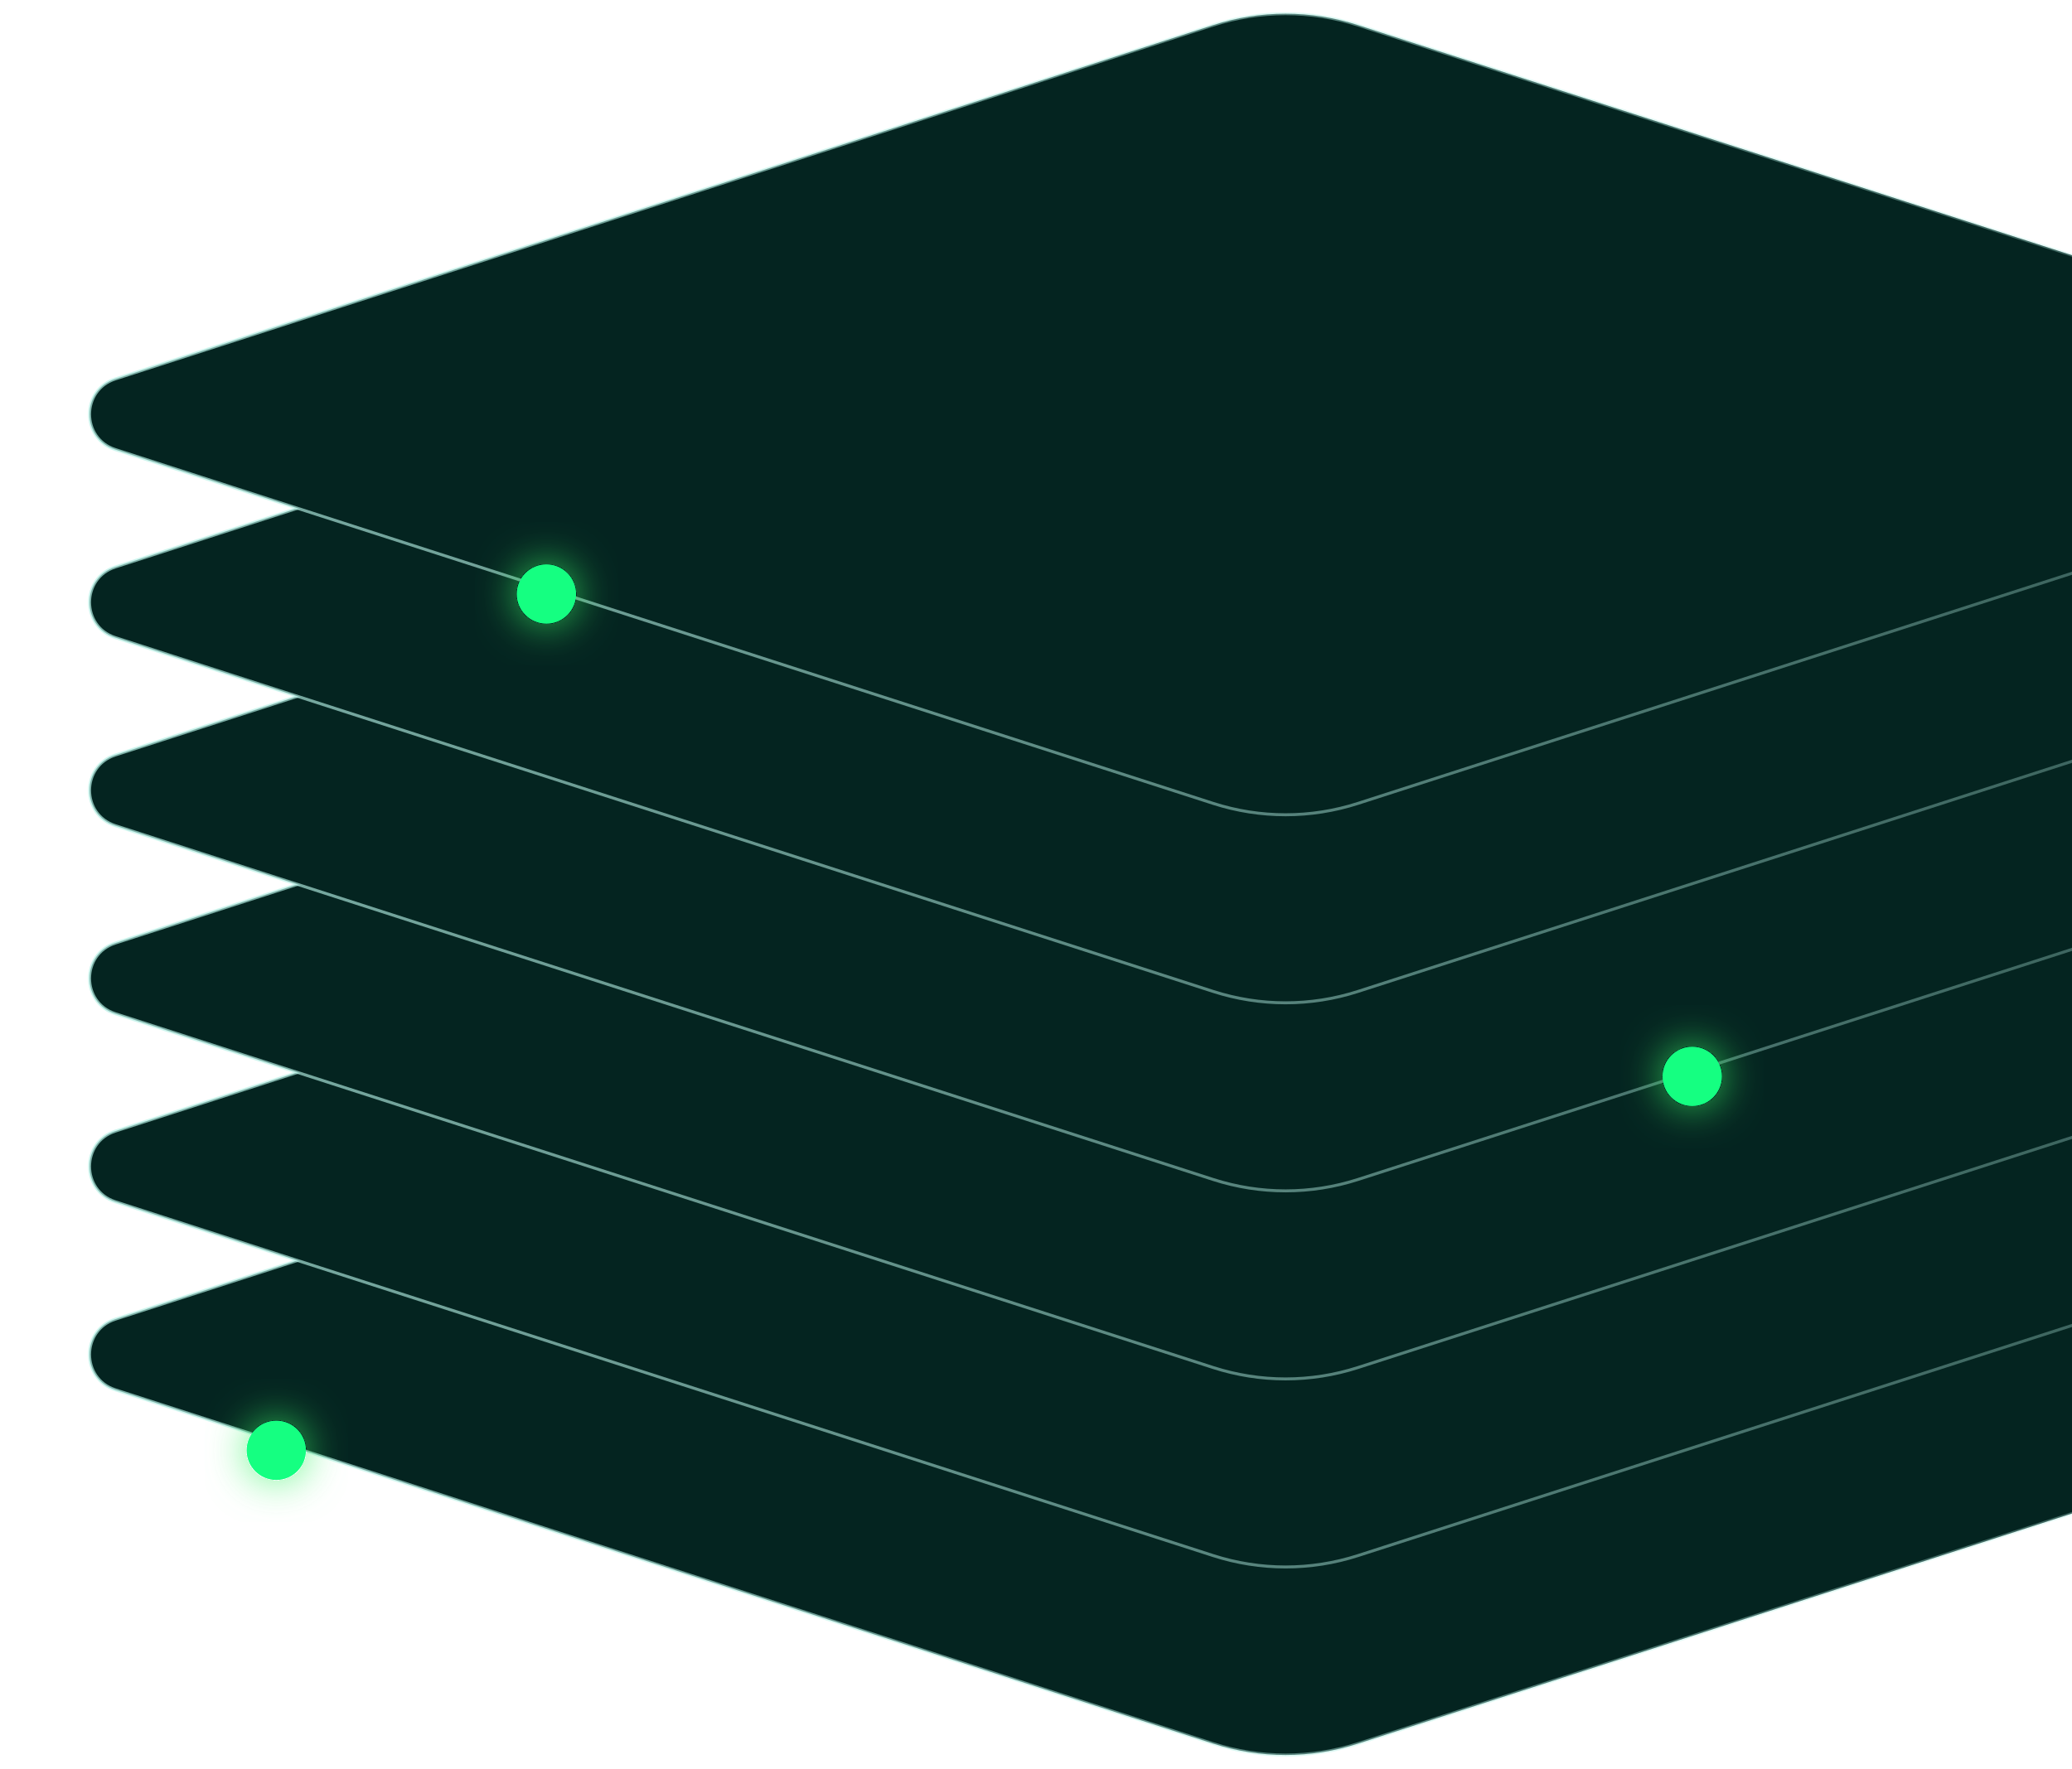
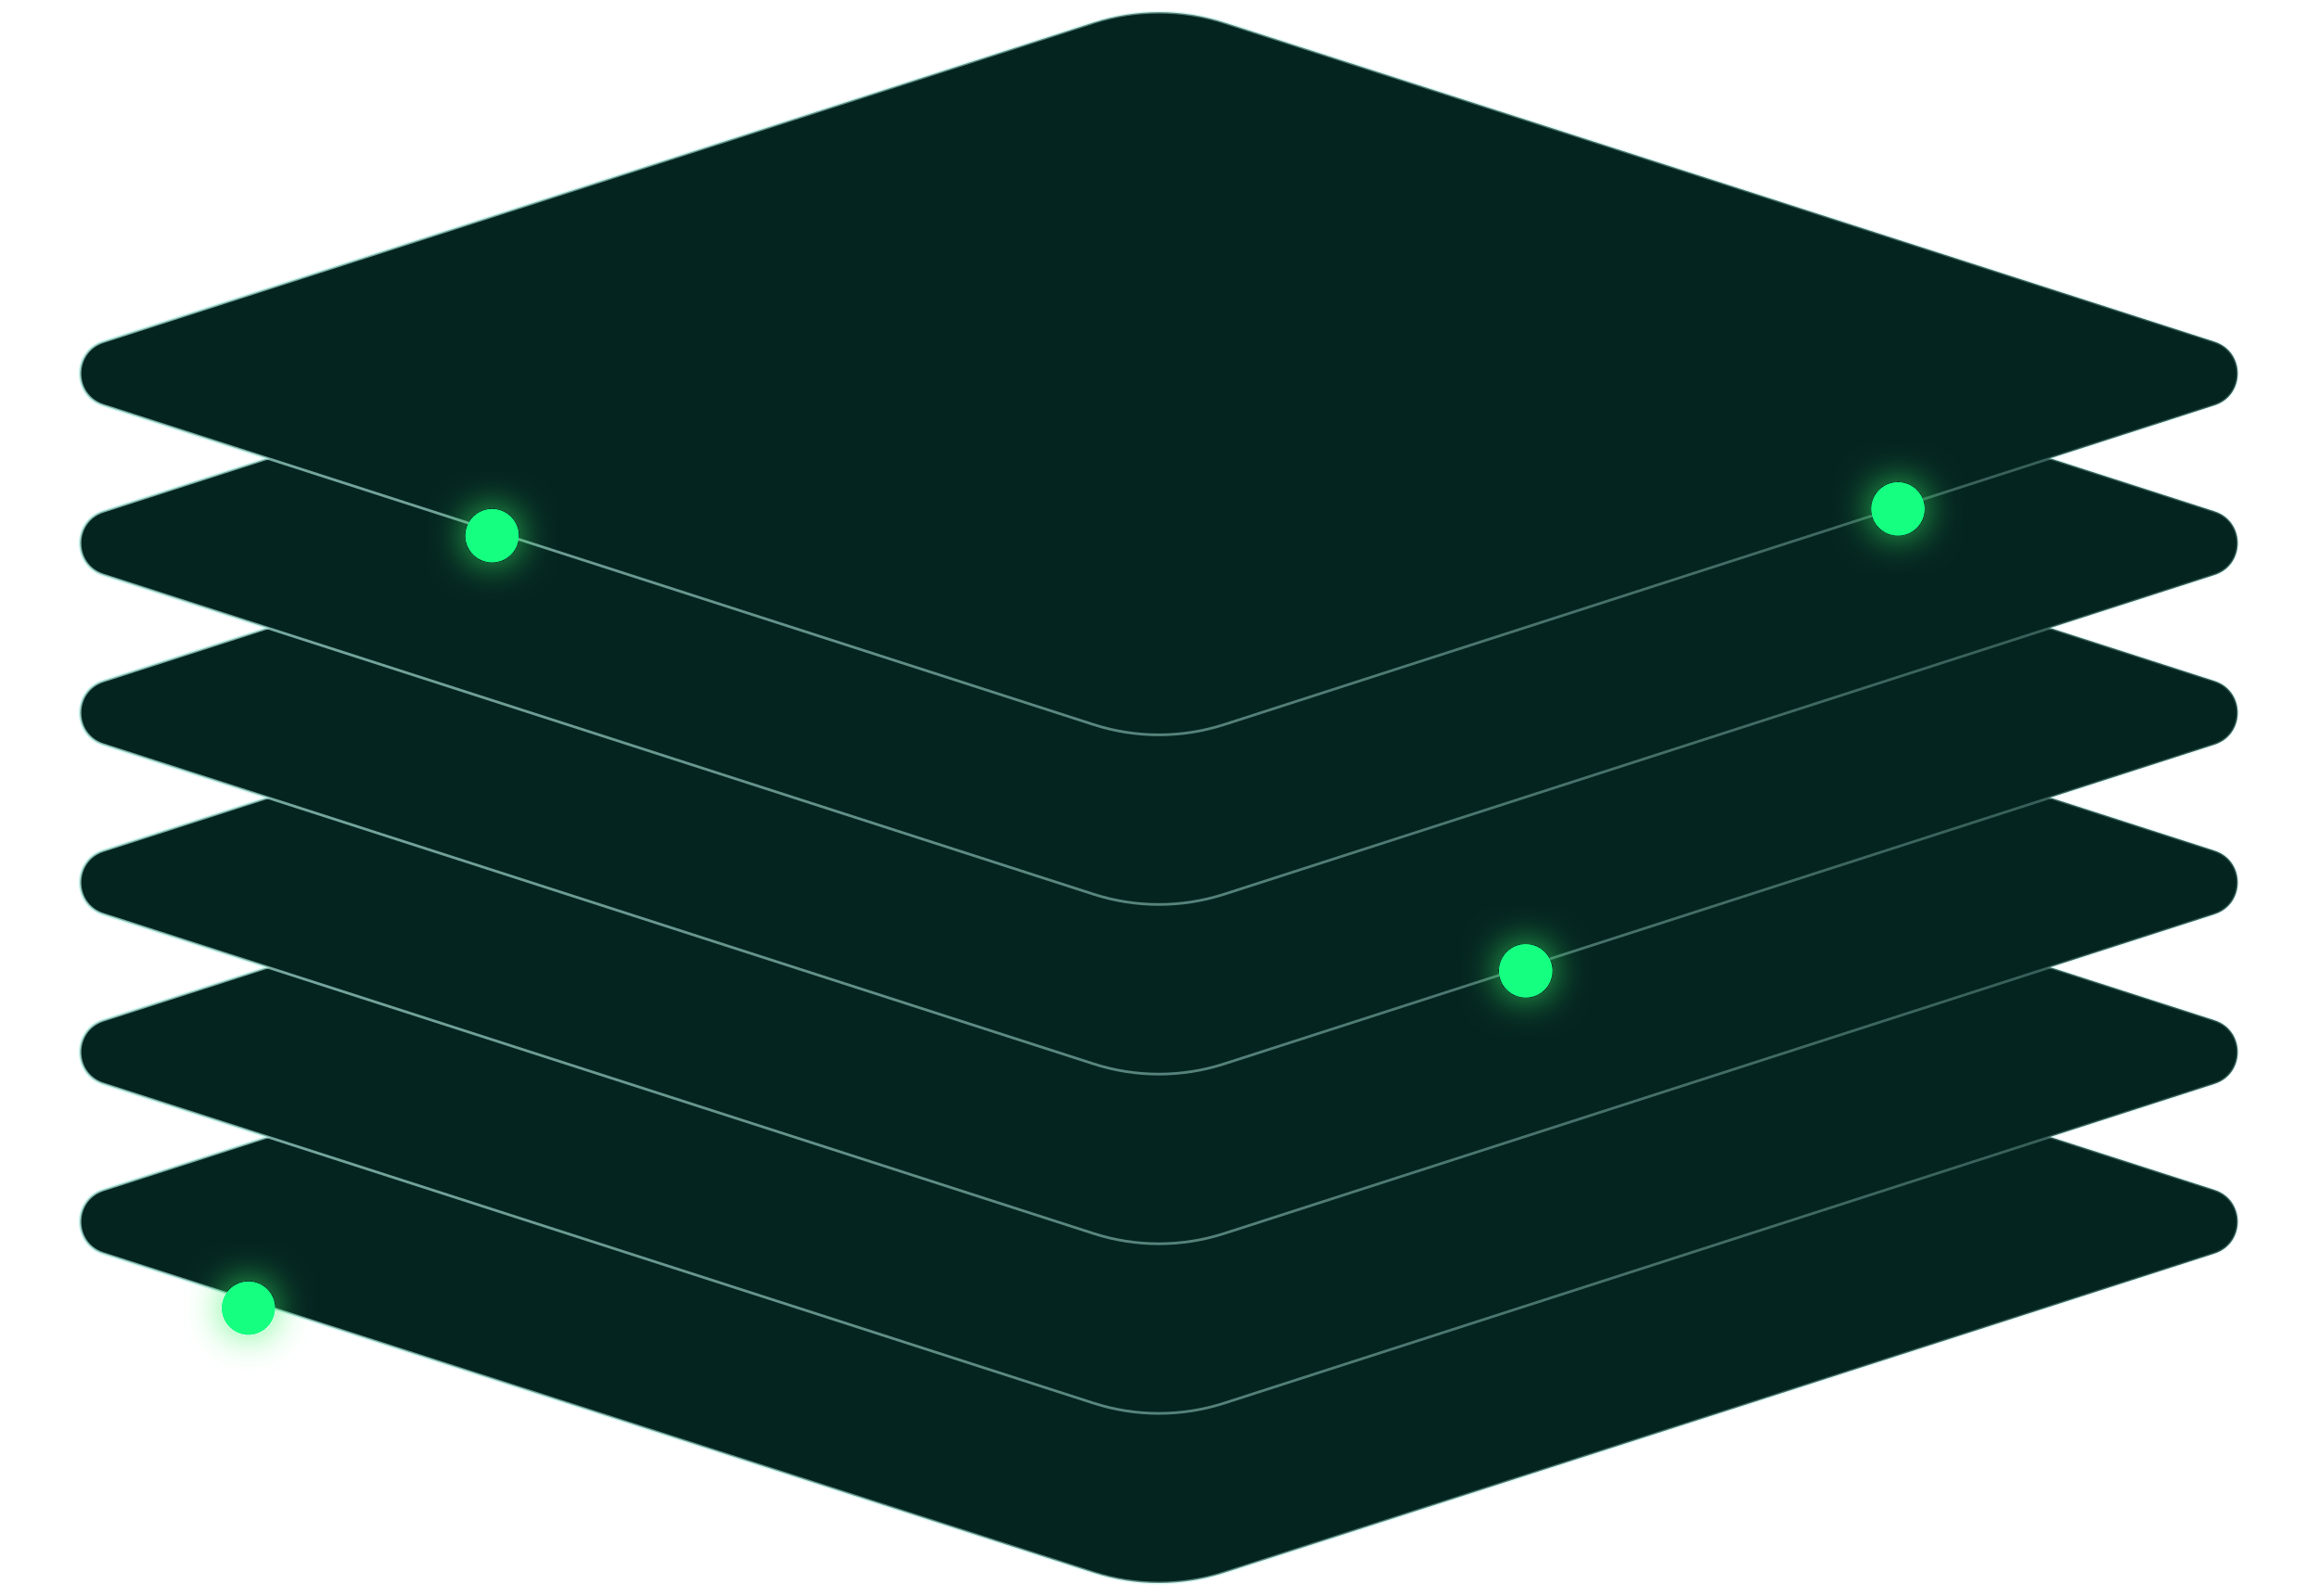
- <svg xmlns="http://www.w3.org/2000/svg" width="698" height="596" viewBox="0 0 698 596" fill="none">
-   <path d="M38.841 468.312C27.288 464.588 27.288 448.243 38.841 444.518L408.678 325.287C424.538 320.173 441.605 320.173 457.465 325.287L827.302 444.518C838.854 448.243 838.854 464.588 827.302 468.312L457.465 587.544C441.605 592.658 424.538 592.658 408.678 587.544L38.841 468.312Z" fill="#042420" stroke="url(#paint0_linear_1123_4022)" />
-   <path d="M38.841 404.946C27.288 401.222 27.288 384.877 38.841 381.152L408.678 261.92C424.538 256.807 441.605 256.807 457.465 261.92L827.302 381.152C838.854 384.877 838.854 401.222 827.302 404.946L457.465 524.178C441.605 529.291 424.538 529.291 408.678 524.178L38.841 404.946Z" fill="#042420" stroke="url(#paint1_linear_1123_4022)" />
-   <path d="M38.841 341.58C27.288 337.856 27.288 321.51 38.841 317.786L408.678 198.554C424.538 193.441 441.605 193.441 457.465 198.554L827.302 317.786C838.854 321.51 838.854 337.856 827.302 341.58L457.465 460.812C441.605 465.925 424.538 465.925 408.678 460.812L38.841 341.58Z" fill="#042420" stroke="url(#paint2_linear_1123_4022)" />
-   <path d="M38.841 278.214C27.288 274.489 27.288 258.144 38.841 254.42L408.678 135.188C424.538 130.075 441.605 130.075 457.465 135.188L827.302 254.42C838.854 258.144 838.854 274.489 827.302 278.214L457.465 397.446C441.605 402.559 424.538 402.559 408.678 397.446L38.841 278.214Z" fill="#042420" stroke="url(#paint3_linear_1123_4022)" />
-   <path d="M38.841 214.848C27.288 211.123 27.288 194.778 38.841 191.054L408.678 71.822C424.538 66.709 441.605 66.709 457.465 71.822L827.302 191.054C838.854 194.778 838.854 211.123 827.302 214.848L457.465 334.079C441.605 339.193 424.538 339.193 408.678 334.079L38.841 214.848Z" fill="#042420" stroke="url(#paint4_linear_1123_4022)" />
-   <path d="M38.841 151.481C27.288 147.757 27.288 131.412 38.841 127.687L408.678 8.456C424.538 3.342 441.605 3.342 457.465 8.456L827.302 127.687C838.854 131.412 838.854 147.757 827.302 151.481L457.465 270.713C441.605 275.826 424.538 275.826 408.678 270.713L38.841 151.481Z" fill="#042420" stroke="url(#paint5_linear_1123_4022)" />
-   <g filter="url(#filter0_d_1123_4022)">
-     <rect x="83.071" y="478.705" width="20" height="20" rx="10" fill="#15FF81" />
+ <svg xmlns="http://www.w3.org/2000/svg" width="866" height="596" viewBox="0 0 866 596" fill="none">
+   <path d="M38.532 468.247C26.979 464.522 26.979 448.177 38.532 444.452L408.369 325.221C424.229 320.107 441.296 320.107 457.156 325.221L826.993 444.452C838.545 448.177 838.545 464.522 826.993 468.247L457.156 587.478C441.296 592.592 424.229 592.592 408.369 587.478L38.532 468.247Z" fill="#042420" stroke="url(#paint0_linear_1406_2056)" />
+   <path d="M38.532 404.88C26.979 401.156 26.979 384.811 38.532 381.086L408.369 261.854C424.229 256.741 441.296 256.741 457.156 261.854L826.993 381.086C838.545 384.811 838.545 401.156 826.993 404.88L457.156 524.112C441.296 529.225 424.229 529.225 408.369 524.112L38.532 404.88Z" fill="#042420" stroke="url(#paint1_linear_1406_2056)" />
+   <path d="M38.532 341.514C26.979 337.79 26.979 321.445 38.532 317.72L408.369 198.488C424.229 193.375 441.296 193.375 457.156 198.488L826.993 317.72C838.545 321.445 838.545 337.79 826.993 341.514L457.156 460.746C441.296 465.859 424.229 465.859 408.369 460.746L38.532 341.514Z" fill="#042420" stroke="url(#paint2_linear_1406_2056)" />
+   <path d="M38.532 278.148C26.979 274.423 26.979 258.078 38.532 254.354L408.369 135.122C424.229 130.009 441.296 130.009 457.156 135.122L826.993 254.354C838.545 258.078 838.545 274.423 826.993 278.148L457.156 397.38C441.296 402.493 424.229 402.493 408.369 397.38L38.532 278.148Z" fill="#042420" stroke="url(#paint3_linear_1406_2056)" />
+   <path d="M38.532 214.782C26.979 211.057 26.979 194.712 38.532 190.988L408.369 71.756C424.229 66.643 441.296 66.643 457.156 71.756L826.993 190.988C838.545 194.712 838.545 211.057 826.993 214.782L457.156 334.013C441.296 339.127 424.229 339.127 408.369 334.013L38.532 214.782Z" fill="#042420" stroke="url(#paint4_linear_1406_2056)" />
+   <path d="M38.532 151.415C26.979 147.691 26.979 131.346 38.532 127.621L408.369 8.39C424.229 3.276 441.296 3.276 457.156 8.39L826.993 127.621C838.545 131.346 838.545 147.691 826.993 151.415L457.156 270.647C441.296 275.761 424.229 275.761 408.369 270.647L38.532 151.415Z" fill="#042420" stroke="url(#paint5_linear_1406_2056)" />
+   <g filter="url(#filter0_d_1406_2056)">
+     <rect x="82.762" y="478.639" width="20" height="20" rx="10" fill="#15FF81" />
  </g>
-   <g filter="url(#filter1_d_1123_4022)">
-     <rect x="560.071" y="352.705" width="20" height="20" rx="10" fill="#15FF81" />
+   <g filter="url(#filter1_d_1406_2056)">
+     <rect x="559.762" y="352.639" width="20" height="20" rx="10" fill="#15FF81" />
  </g>
-   <g filter="url(#filter2_d_1123_4022)">
-     <rect x="699.071" y="180.165" width="20" height="20" rx="10" fill="#15FF81" />
+   <g filter="url(#filter2_d_1406_2056)">
+     <rect x="698.762" y="180.099" width="20" height="20" rx="10" fill="#15FF81" />
  </g>
-   <g filter="url(#filter3_d_1123_4022)">
-     <rect x="174.071" y="190.165" width="20" height="20" rx="10" fill="#15FF81" />
+   <g filter="url(#filter3_d_1406_2056)">
+     <rect x="173.762" y="190.099" width="20" height="20" rx="10" fill="#15FF81" />
  </g>
  <defs>
-     <filter id="filter0_d_1123_4022" x="69.071" y="464.705" width="48" height="48" filterUnits="userSpaceOnUse" color-interpolation-filters="sRGB">
+     <filter id="filter0_d_1406_2056" x="68.762" y="464.639" width="48" height="48" filterUnits="userSpaceOnUse" color-interpolation-filters="sRGB">
      <feFlood flood-opacity="0" result="BackgroundImageFix" />
      <feColorMatrix in="SourceAlpha" type="matrix" values="0 0 0 0 0 0 0 0 0 0 0 0 0 0 0 0 0 0 127 0" result="hardAlpha" />
      <feOffset />
      <feGaussianBlur stdDeviation="7" />
      <feComposite in2="hardAlpha" operator="out" />
      <feColorMatrix type="matrix" values="0 0 0 0 0.235 0 0 0 0 0.957 0 0 0 0 0.404 0 0 0 0.8 0" />
-       <feBlend mode="normal" in2="BackgroundImageFix" result="effect1_dropShadow_1123_4022" />
-       <feBlend mode="normal" in="SourceGraphic" in2="effect1_dropShadow_1123_4022" result="shape" />
+       <feBlend mode="normal" in2="BackgroundImageFix" result="effect1_dropShadow_1406_2056" />
+       <feBlend mode="normal" in="SourceGraphic" in2="effect1_dropShadow_1406_2056" result="shape" />
    </filter>
-     <filter id="filter1_d_1123_4022" x="546.071" y="338.705" width="48" height="48" filterUnits="userSpaceOnUse" color-interpolation-filters="sRGB">
+     <filter id="filter1_d_1406_2056" x="545.762" y="338.639" width="48" height="48" filterUnits="userSpaceOnUse" color-interpolation-filters="sRGB">
      <feFlood flood-opacity="0" result="BackgroundImageFix" />
      <feColorMatrix in="SourceAlpha" type="matrix" values="0 0 0 0 0 0 0 0 0 0 0 0 0 0 0 0 0 0 127 0" result="hardAlpha" />
      <feOffset />
      <feGaussianBlur stdDeviation="7" />
      <feComposite in2="hardAlpha" operator="out" />
      <feColorMatrix type="matrix" values="0 0 0 0 0.235 0 0 0 0 0.957 0 0 0 0 0.404 0 0 0 0.8 0" />
-       <feBlend mode="normal" in2="BackgroundImageFix" result="effect1_dropShadow_1123_4022" />
-       <feBlend mode="normal" in="SourceGraphic" in2="effect1_dropShadow_1123_4022" result="shape" />
+       <feBlend mode="normal" in2="BackgroundImageFix" result="effect1_dropShadow_1406_2056" />
+       <feBlend mode="normal" in="SourceGraphic" in2="effect1_dropShadow_1406_2056" result="shape" />
    </filter>
-     <filter id="filter2_d_1123_4022" x="685.071" y="166.165" width="48" height="48" filterUnits="userSpaceOnUse" color-interpolation-filters="sRGB">
+     <filter id="filter2_d_1406_2056" x="684.762" y="166.099" width="48" height="48" filterUnits="userSpaceOnUse" color-interpolation-filters="sRGB">
      <feFlood flood-opacity="0" result="BackgroundImageFix" />
      <feColorMatrix in="SourceAlpha" type="matrix" values="0 0 0 0 0 0 0 0 0 0 0 0 0 0 0 0 0 0 127 0" result="hardAlpha" />
      <feOffset />
      <feGaussianBlur stdDeviation="7" />
      <feComposite in2="hardAlpha" operator="out" />
      <feColorMatrix type="matrix" values="0 0 0 0 0.235 0 0 0 0 0.957 0 0 0 0 0.404 0 0 0 0.8 0" />
-       <feBlend mode="normal" in2="BackgroundImageFix" result="effect1_dropShadow_1123_4022" />
-       <feBlend mode="normal" in="SourceGraphic" in2="effect1_dropShadow_1123_4022" result="shape" />
+       <feBlend mode="normal" in2="BackgroundImageFix" result="effect1_dropShadow_1406_2056" />
+       <feBlend mode="normal" in="SourceGraphic" in2="effect1_dropShadow_1406_2056" result="shape" />
    </filter>
-     <filter id="filter3_d_1123_4022" x="160.071" y="176.165" width="48" height="48" filterUnits="userSpaceOnUse" color-interpolation-filters="sRGB">
+     <filter id="filter3_d_1406_2056" x="159.762" y="176.099" width="48" height="48" filterUnits="userSpaceOnUse" color-interpolation-filters="sRGB">
      <feFlood flood-opacity="0" result="BackgroundImageFix" />
      <feColorMatrix in="SourceAlpha" type="matrix" values="0 0 0 0 0 0 0 0 0 0 0 0 0 0 0 0 0 0 127 0" result="hardAlpha" />
      <feOffset />
      <feGaussianBlur stdDeviation="7" />
      <feComposite in2="hardAlpha" operator="out" />
      <feColorMatrix type="matrix" values="0 0 0 0 0.235 0 0 0 0 0.957 0 0 0 0 0.404 0 0 0 0.8 0" />
-       <feBlend mode="normal" in2="BackgroundImageFix" result="effect1_dropShadow_1123_4022" />
-       <feBlend mode="normal" in="SourceGraphic" in2="effect1_dropShadow_1123_4022" result="shape" />
+       <feBlend mode="normal" in2="BackgroundImageFix" result="effect1_dropShadow_1406_2056" />
+       <feBlend mode="normal" in="SourceGraphic" in2="effect1_dropShadow_1406_2056" result="shape" />
    </filter>
-     <linearGradient id="paint0_linear_1123_4022" x1="0.309" y1="456.415" x2="837.452" y2="456.415" gradientUnits="userSpaceOnUse">
+     <linearGradient id="paint0_linear_1406_2056" x1="-1.08884e-06" y1="456.349" x2="837.143" y2="456.349" gradientUnits="userSpaceOnUse">
      <stop stop-color="#B5F0E5" stop-opacity="0.7" />
      <stop offset="1" stop-color="#B5F0E5" stop-opacity="0.25" />
    </linearGradient>
-     <linearGradient id="paint1_linear_1123_4022" x1="0.309" y1="393.049" x2="837.452" y2="393.049" gradientUnits="userSpaceOnUse">
+     <linearGradient id="paint1_linear_1406_2056" x1="-1.08884e-06" y1="392.983" x2="837.143" y2="392.983" gradientUnits="userSpaceOnUse">
      <stop stop-color="#B5F0E5" stop-opacity="0.7" />
      <stop offset="1" stop-color="#B5F0E5" stop-opacity="0.25" />
    </linearGradient>
-     <linearGradient id="paint2_linear_1123_4022" x1="0.309" y1="329.683" x2="837.452" y2="329.683" gradientUnits="userSpaceOnUse">
+     <linearGradient id="paint2_linear_1406_2056" x1="-1.08884e-06" y1="329.617" x2="837.143" y2="329.617" gradientUnits="userSpaceOnUse">
      <stop stop-color="#B5F0E5" stop-opacity="0.7" />
      <stop offset="1" stop-color="#B5F0E5" stop-opacity="0.25" />
    </linearGradient>
-     <linearGradient id="paint3_linear_1123_4022" x1="0.309" y1="266.317" x2="837.452" y2="266.317" gradientUnits="userSpaceOnUse">
+     <linearGradient id="paint3_linear_1406_2056" x1="-1.08884e-06" y1="266.251" x2="837.143" y2="266.251" gradientUnits="userSpaceOnUse">
      <stop stop-color="#B5F0E5" stop-opacity="0.7" />
      <stop offset="1" stop-color="#B5F0E5" stop-opacity="0.25" />
    </linearGradient>
-     <linearGradient id="paint4_linear_1123_4022" x1="0.309" y1="202.951" x2="837.452" y2="202.951" gradientUnits="userSpaceOnUse">
+     <linearGradient id="paint4_linear_1406_2056" x1="-1.08884e-06" y1="202.885" x2="837.143" y2="202.885" gradientUnits="userSpaceOnUse">
      <stop stop-color="#B5F0E5" stop-opacity="0.7" />
      <stop offset="1" stop-color="#B5F0E5" stop-opacity="0.25" />
    </linearGradient>
-     <linearGradient id="paint5_linear_1123_4022" x1="0.309" y1="139.584" x2="837.452" y2="139.584" gradientUnits="userSpaceOnUse">
+     <linearGradient id="paint5_linear_1406_2056" x1="-1.08884e-06" y1="139.518" x2="837.143" y2="139.518" gradientUnits="userSpaceOnUse">
      <stop stop-color="#B5F0E5" stop-opacity="0.7" />
      <stop offset="1" stop-color="#B5F0E5" stop-opacity="0.25" />
    </linearGradient>
  </defs>
</svg>
